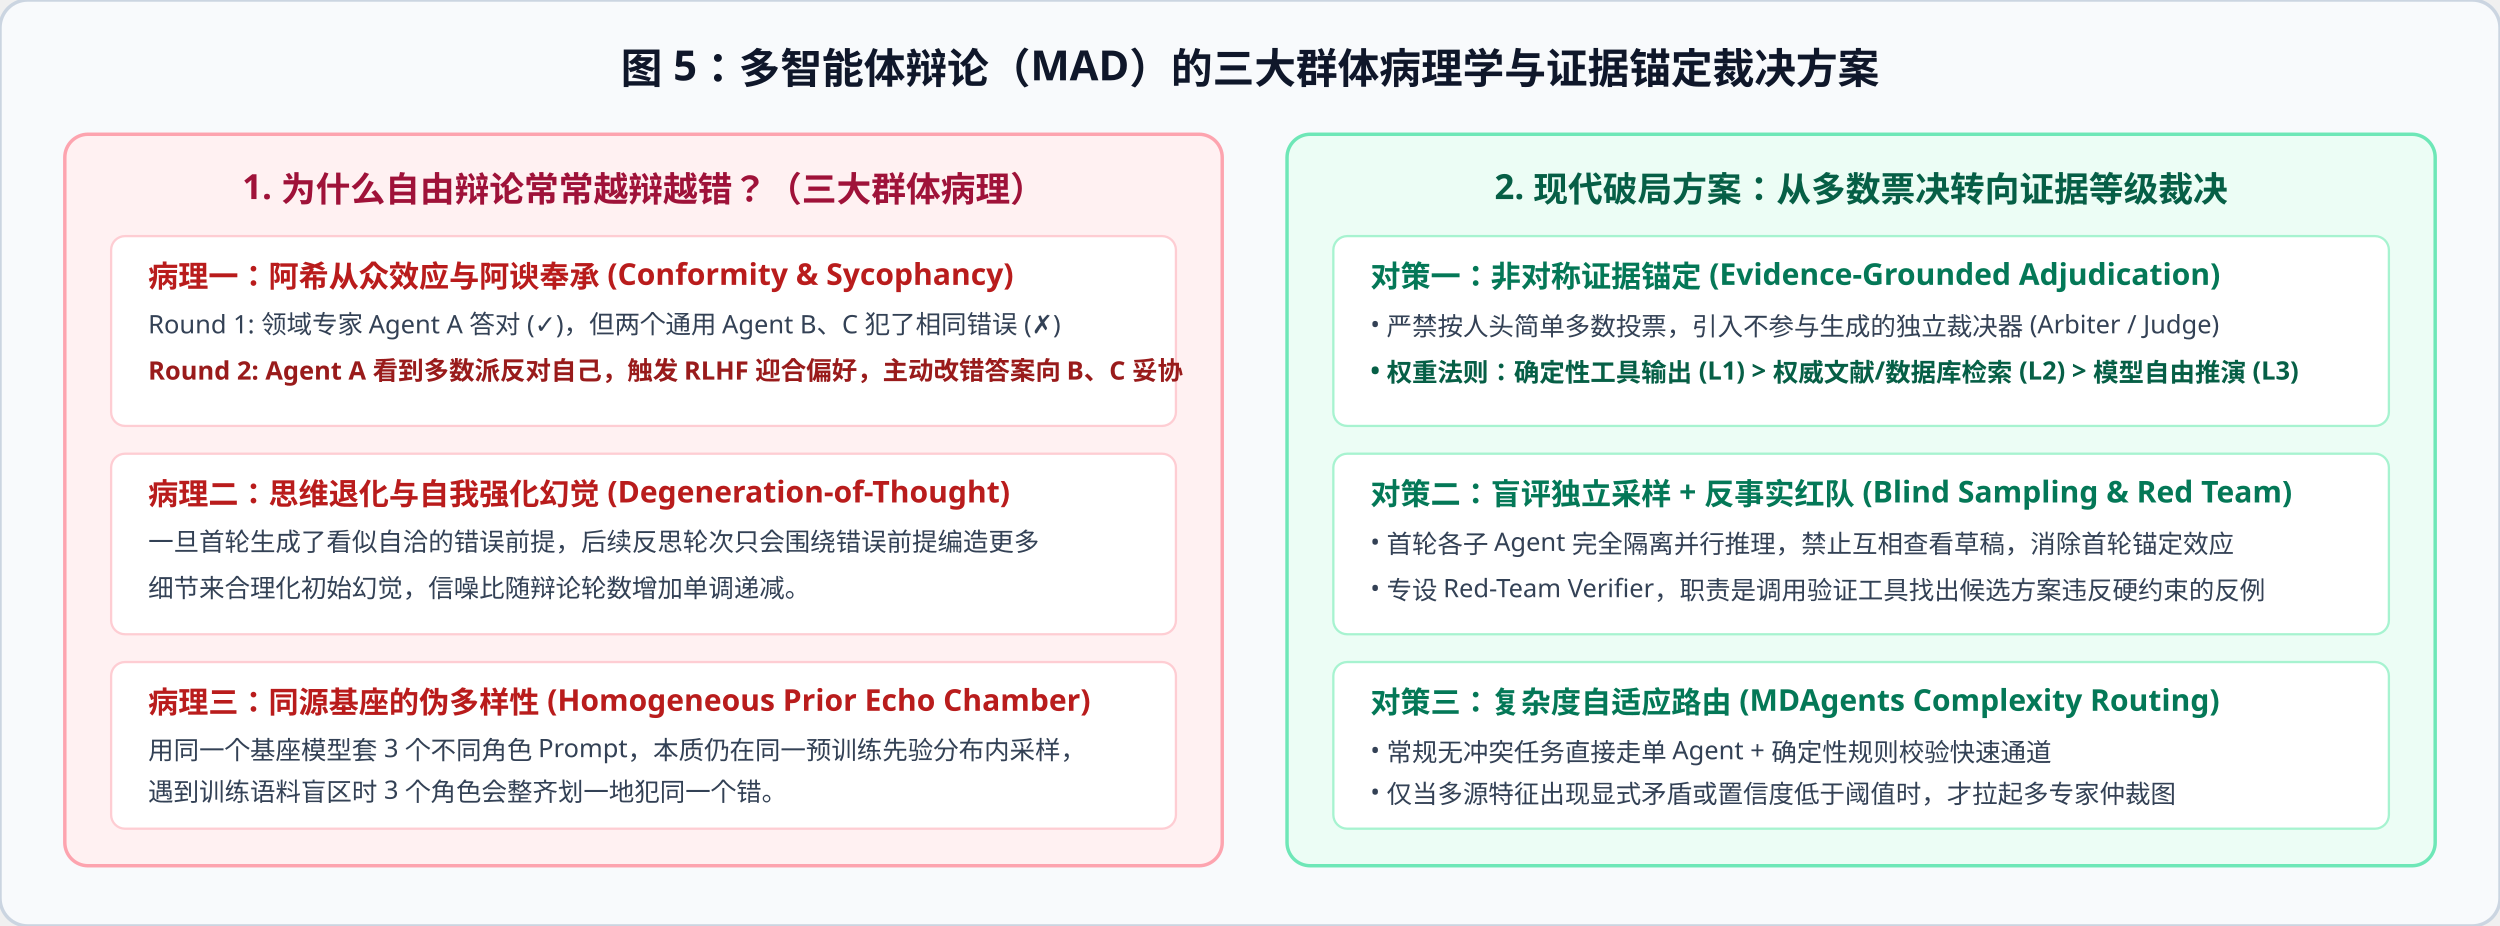
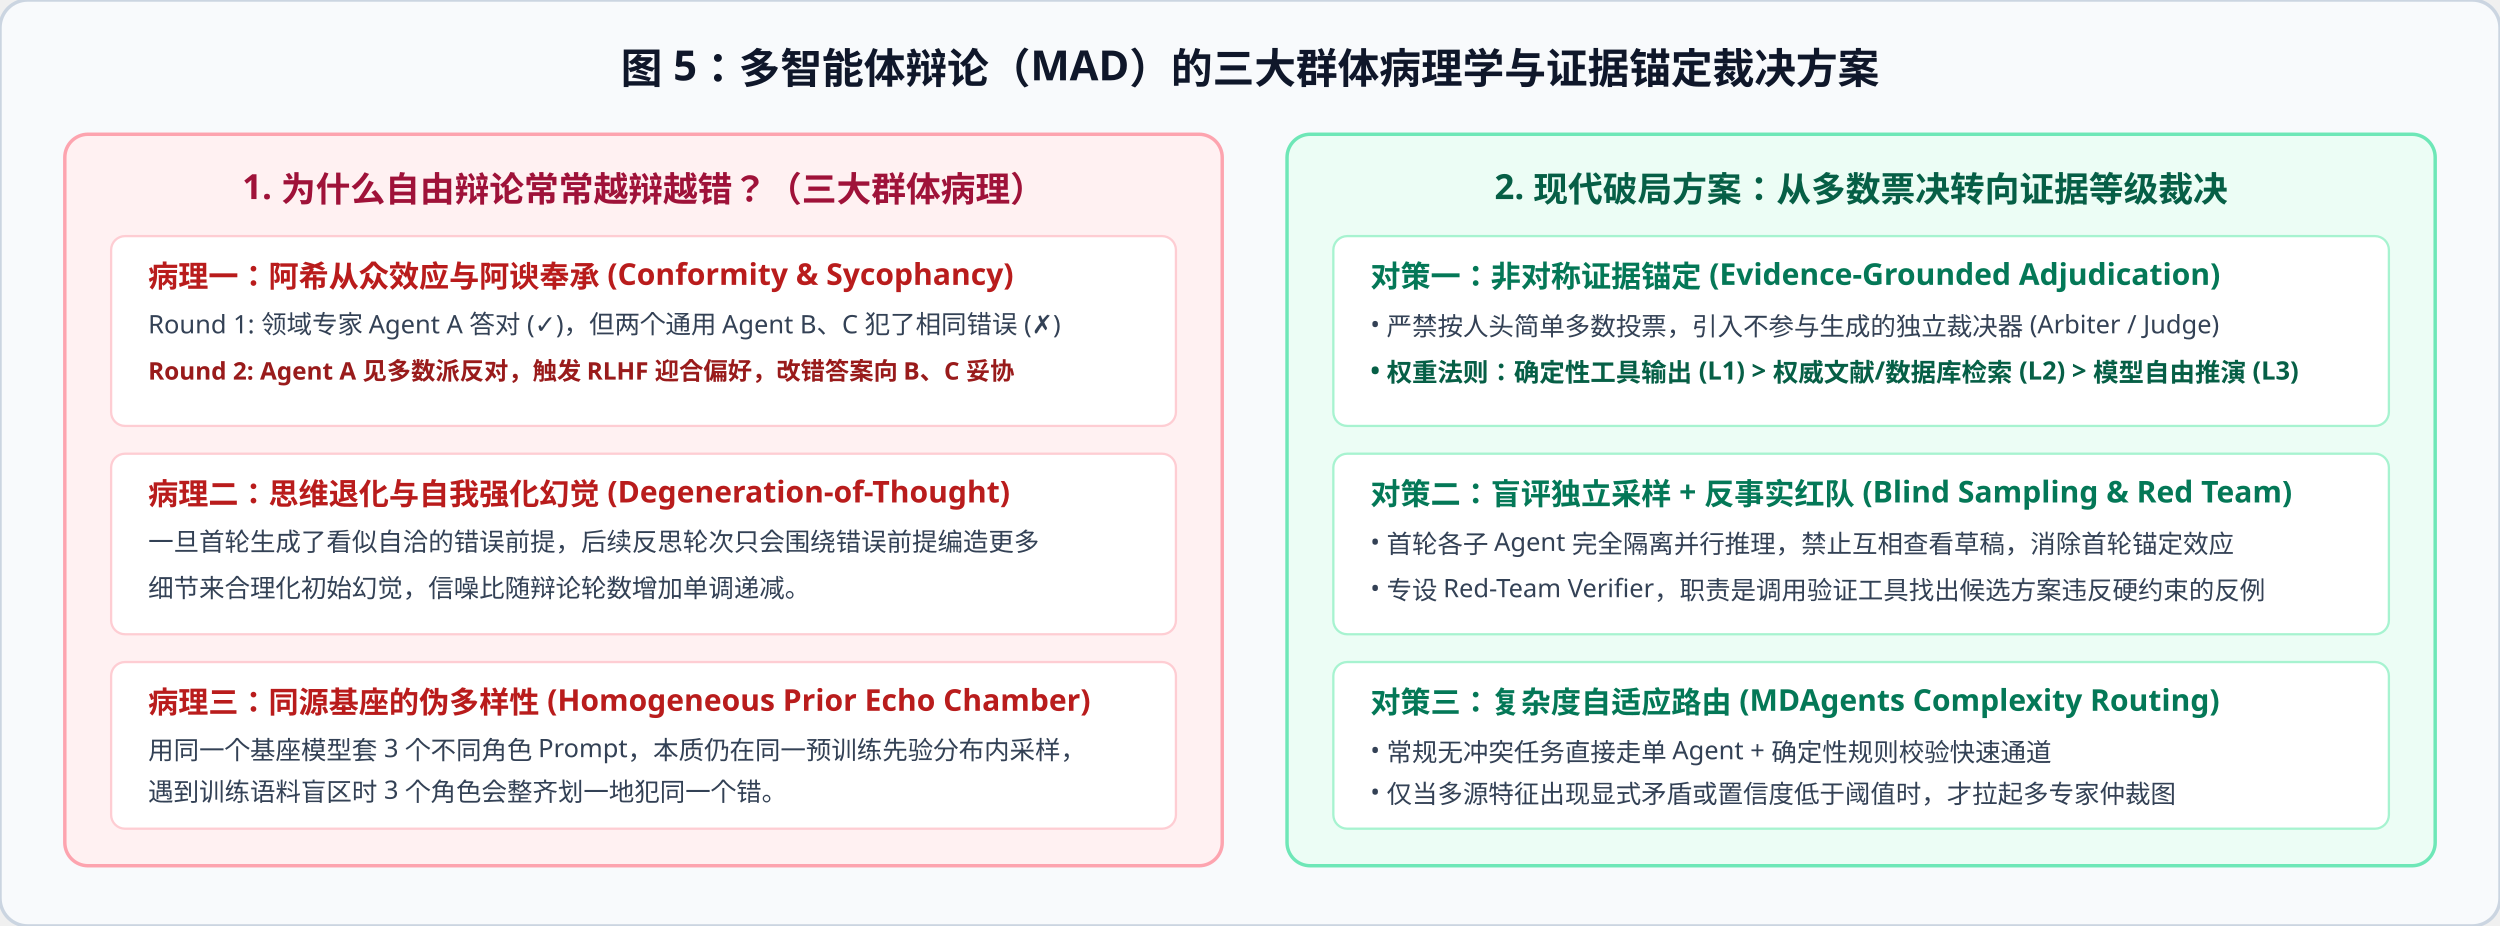
<svg xmlns="http://www.w3.org/2000/svg" viewBox="0 0 1080 400" width="100%" height="auto" font-family="Microsoft YaHei, PingFang SC, sans-serif">
  <rect width="1080" height="400" rx="12" fill="#F8FAFC" stroke="#CBD5E1" stroke-width="1.5" />
  <text x="540" y="36" text-anchor="middle" font-size="18" font-weight="bold" fill="#0F172A">图 5：多智能体辩论（MAD）的三大群体病理学与证据锚定裁决方案</text>
  <rect x="28" y="58" width="500" height="316" rx="10" fill="#FFF1F2" stroke="#FDA4AF" stroke-width="1.5" />
  <text x="278" y="86" text-anchor="middle" font-size="15" font-weight="bold" fill="#9F1239">1. 为什么自由辩论常常越辩越错？（三大群体病理）</text>
  <rect x="48" y="102" width="460" height="82" rx="6" fill="#FFFFFF" stroke="#FECDD3" />
  <text x="64" y="124" font-size="13" font-weight="bold" fill="#B91C1C">病理一：阿希从众效应与阿谀奉承 (Conformity &amp; Sycophancy)</text>
  <text x="64" y="144" font-size="11" fill="#334155">Round 1: 领域专家 Agent A 答对 (✓)，但两个通用 Agent B、C 犯了相同错误 (✗)</text>
-   <text x="64" y="164" font-size="11" fill="#991B1B" font-weight="bold">Round 2: Agent A 看到多数派反对自己，触发 RLHF 迎合偏好，主动改错答案向 B、C 妥协</text>
+   <text x="64" y="164" font-size="10.5" fill="#991B1B" font-weight="bold">Round 2: Agent A 见多数派反对，触发 RLHF 迎合偏好，改错答案向 B、C 妥协</text>
  <rect x="48" y="196" width="460" height="78" rx="6" fill="#FFFFFF" stroke="#FECDD3" />
  <text x="64" y="218" font-size="13" font-weight="bold" fill="#B91C1C">病理二：思维退化与自我强化幻觉 (Degeneration-of-Thought)</text>
  <text x="64" y="238" font-size="11" fill="#334155">一旦首轮生成了看似自洽的错误前提，后续反思轮次只会围绕错误前提编造更多</text>
  <text x="64" y="258" font-size="11" fill="#334155">细节来合理化初始幻觉，信噪比随辩论轮数增加单调递减。</text>
  <rect x="48" y="286" width="460" height="72" rx="6" fill="#FFFFFF" stroke="#FECDD3" />
  <text x="64" y="308" font-size="13" font-weight="bold" fill="#B91C1C">病理三：同源基座的伪多样性 (Homogeneous Prior Echo Chamber)</text>
  <text x="64" y="328" font-size="11" fill="#334155">用同一个基座模型套 3 个不同角色 Prompt，本质仍在同一预训练先验分布内采样，</text>
  <text x="64" y="346" font-size="11" fill="#334155">遇到训练语料盲区时 3 个角色会整齐划一地犯同一个错。</text>
  <rect x="556" y="58" width="496" height="316" rx="10" fill="#ECFDF5" stroke="#6EE7B7" stroke-width="1.5" />
  <text x="804" y="86" text-anchor="middle" font-size="15" font-weight="bold" fill="#065F46">2. 现代破局方案：从多数票决转向证据等级裁决</text>
  <rect x="576" y="102" width="456" height="82" rx="6" fill="#FFFFFF" stroke="#A7F3D0" />
  <text x="592" y="124" font-size="13" font-weight="bold" fill="#047857">对策一：非对称证据锚定 (Evidence-Grounded Adjudication)</text>
  <text x="592" y="144" font-size="11" fill="#334155">• 严禁按人头简单多数投票，引入不参与生成的独立裁决器 (Arbiter / Judge)</text>
  <text x="592" y="164" font-size="11" fill="#065F46" font-weight="bold">• 权重法则：确定性工具输出 (L1) &gt; 权威文献/数据库检索 (L2) &gt; 模型自由推演 (L3)</text>
  <rect x="576" y="196" width="456" height="78" rx="6" fill="#FFFFFF" stroke="#A7F3D0" />
  <text x="592" y="218" font-size="13" font-weight="bold" fill="#047857">对策二：盲评独立采样 + 反事实红队 (Blind Sampling &amp; Red Team)</text>
  <text x="592" y="238" font-size="11" fill="#334155">• 首轮各子 Agent 完全隔离并行推理，禁止互相查看草稿，消除首轮锚定效应</text>
  <text x="592" y="258" font-size="11" fill="#334155">• 专设 Red-Team Verifier，职责是调用验证工具找出候选方案违反硬约束的反例</text>
  <rect x="576" y="286" width="456" height="72" rx="6" fill="#FFFFFF" stroke="#A7F3D0" />
  <text x="592" y="308" font-size="13" font-weight="bold" fill="#047857">对策三：复杂度自适应路由 (MDAgents Complexity Routing)</text>
  <text x="592" y="328" font-size="11" fill="#334155">• 常规无冲突任务直接走单 Agent + 确定性规则校验快速通道</text>
  <text x="592" y="346" font-size="11" fill="#334155">• 仅当多源特征出现显式矛盾或置信度低于阈值时，才拉起多专家仲裁图</text>
</svg>
